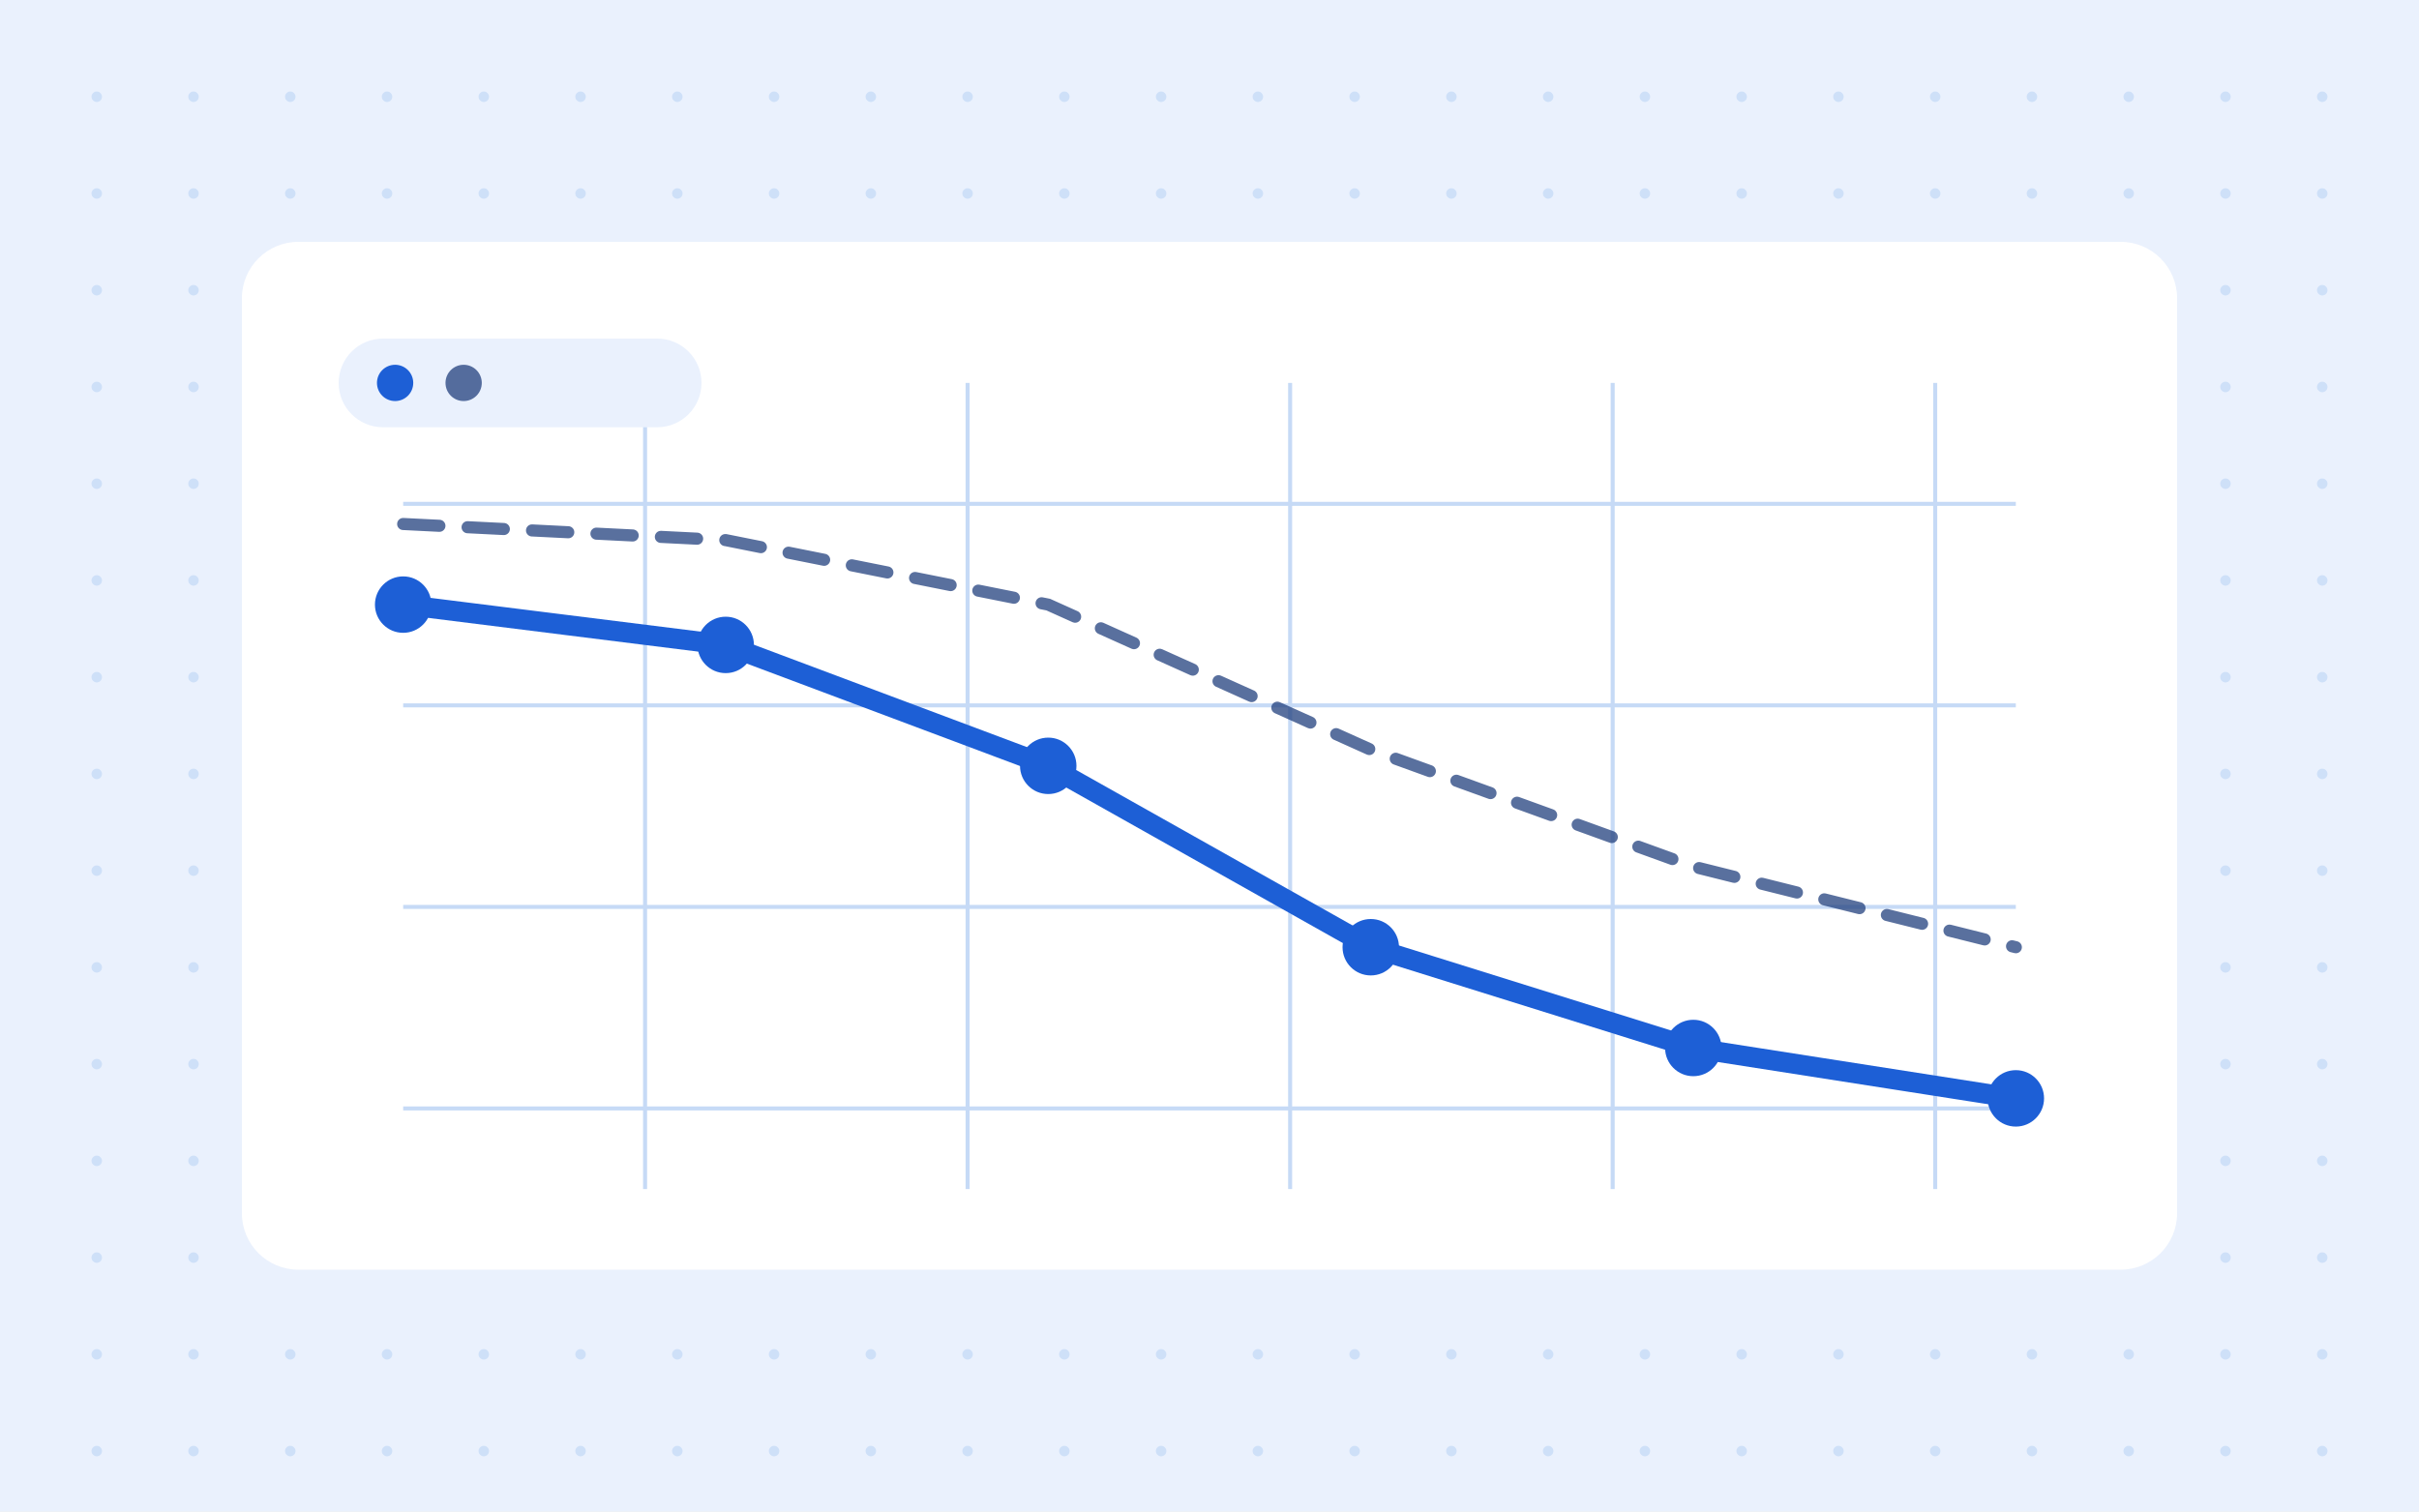
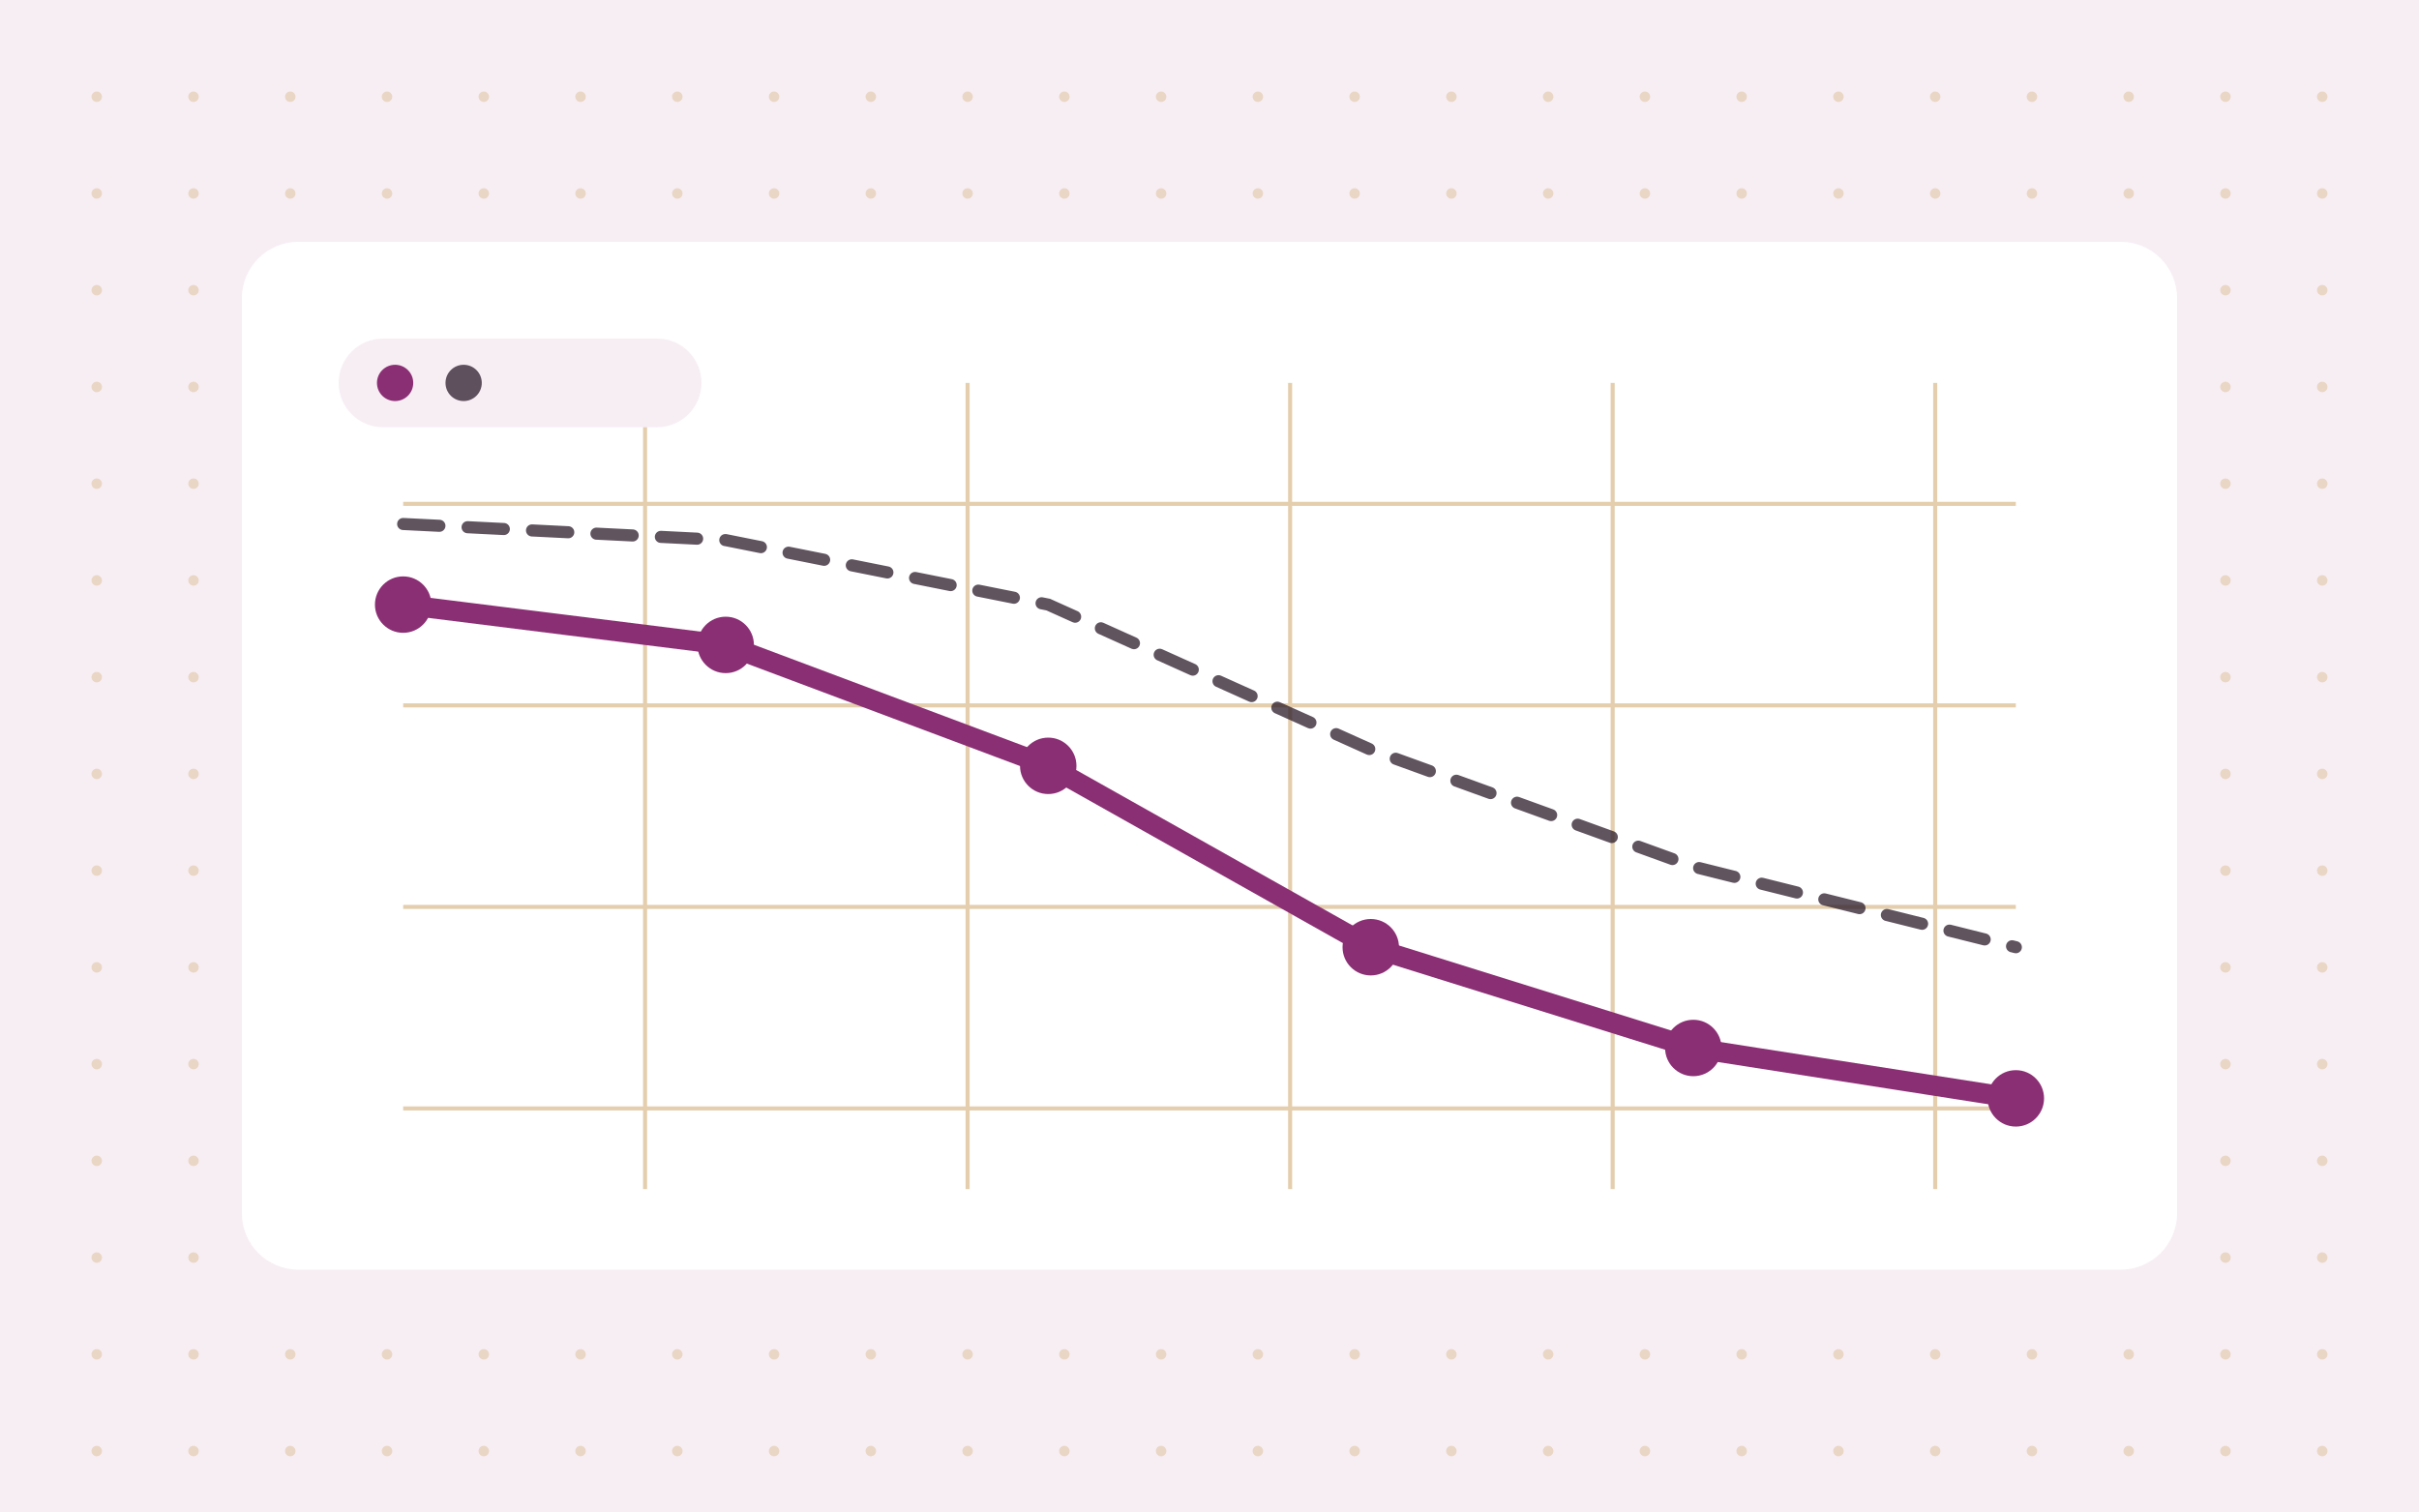
<svg xmlns="http://www.w3.org/2000/svg" viewBox="0 0 1200 750" width="1200" height="750" role="img" aria-label="Иллюстрация">
-   <rect width="1200" height="750" fill="#eaf1fd" />
-   <g fill="#aecbf2" opacity="0.45">
+   <rect width="1200" height="750" fill="#f7eef4" />
+   <g fill="#d8b98a" opacity="0.45">
    <circle cx="48" cy="48" r="2.6" />
    <circle cx="96" cy="48" r="2.6" />
    <circle cx="144" cy="48" r="2.6" />
    <circle cx="192" cy="48" r="2.6" />
    <circle cx="240" cy="48" r="2.6" />
    <circle cx="288" cy="48" r="2.6" />
    <circle cx="336" cy="48" r="2.6" />
    <circle cx="384" cy="48" r="2.6" />
    <circle cx="432" cy="48" r="2.6" />
    <circle cx="480" cy="48" r="2.6" />
    <circle cx="528" cy="48" r="2.6" />
    <circle cx="576" cy="48" r="2.6" />
    <circle cx="624" cy="48" r="2.6" />
    <circle cx="672" cy="48" r="2.6" />
    <circle cx="720" cy="48" r="2.6" />
    <circle cx="768" cy="48" r="2.6" />
    <circle cx="816" cy="48" r="2.6" />
    <circle cx="864" cy="48" r="2.6" />
    <circle cx="912" cy="48" r="2.6" />
    <circle cx="960" cy="48" r="2.6" />
    <circle cx="1008" cy="48" r="2.6" />
    <circle cx="1056" cy="48" r="2.6" />
    <circle cx="1104" cy="48" r="2.6" />
    <circle cx="1152" cy="48" r="2.6" />
    <circle cx="48" cy="96" r="2.6" />
    <circle cx="96" cy="96" r="2.6" />
    <circle cx="144" cy="96" r="2.6" />
    <circle cx="192" cy="96" r="2.6" />
    <circle cx="240" cy="96" r="2.6" />
    <circle cx="288" cy="96" r="2.6" />
    <circle cx="336" cy="96" r="2.6" />
    <circle cx="384" cy="96" r="2.6" />
    <circle cx="432" cy="96" r="2.6" />
    <circle cx="480" cy="96" r="2.6" />
    <circle cx="528" cy="96" r="2.6" />
    <circle cx="576" cy="96" r="2.6" />
    <circle cx="624" cy="96" r="2.6" />
    <circle cx="672" cy="96" r="2.6" />
    <circle cx="720" cy="96" r="2.6" />
    <circle cx="768" cy="96" r="2.6" />
    <circle cx="816" cy="96" r="2.6" />
    <circle cx="864" cy="96" r="2.6" />
    <circle cx="912" cy="96" r="2.6" />
    <circle cx="960" cy="96" r="2.6" />
    <circle cx="1008" cy="96" r="2.6" />
    <circle cx="1056" cy="96" r="2.6" />
    <circle cx="1104" cy="96" r="2.6" />
    <circle cx="1152" cy="96" r="2.6" />
    <circle cx="48" cy="144" r="2.6" />
    <circle cx="96" cy="144" r="2.6" />
    <circle cx="144" cy="144" r="2.6" />
    <circle cx="192" cy="144" r="2.6" />
    <circle cx="240" cy="144" r="2.6" />
    <circle cx="288" cy="144" r="2.6" />
    <circle cx="336" cy="144" r="2.6" />
    <circle cx="384" cy="144" r="2.6" />
    <circle cx="432" cy="144" r="2.6" />
    <circle cx="480" cy="144" r="2.6" />
    <circle cx="528" cy="144" r="2.6" />
    <circle cx="576" cy="144" r="2.6" />
    <circle cx="624" cy="144" r="2.6" />
    <circle cx="672" cy="144" r="2.6" />
    <circle cx="720" cy="144" r="2.6" />
    <circle cx="768" cy="144" r="2.6" />
    <circle cx="816" cy="144" r="2.6" />
    <circle cx="864" cy="144" r="2.6" />
    <circle cx="912" cy="144" r="2.6" />
    <circle cx="960" cy="144" r="2.6" />
    <circle cx="1008" cy="144" r="2.6" />
    <circle cx="1056" cy="144" r="2.6" />
    <circle cx="1104" cy="144" r="2.6" />
    <circle cx="1152" cy="144" r="2.6" />
    <circle cx="48" cy="192" r="2.6" />
    <circle cx="96" cy="192" r="2.6" />
    <circle cx="144" cy="192" r="2.6" />
    <circle cx="192" cy="192" r="2.6" />
    <circle cx="240" cy="192" r="2.6" />
    <circle cx="288" cy="192" r="2.6" />
    <circle cx="336" cy="192" r="2.6" />
    <circle cx="384" cy="192" r="2.6" />
    <circle cx="432" cy="192" r="2.6" />
    <circle cx="480" cy="192" r="2.6" />
    <circle cx="528" cy="192" r="2.6" />
    <circle cx="576" cy="192" r="2.6" />
    <circle cx="624" cy="192" r="2.6" />
    <circle cx="672" cy="192" r="2.6" />
    <circle cx="720" cy="192" r="2.6" />
    <circle cx="768" cy="192" r="2.6" />
    <circle cx="816" cy="192" r="2.6" />
    <circle cx="864" cy="192" r="2.6" />
    <circle cx="912" cy="192" r="2.6" />
    <circle cx="960" cy="192" r="2.6" />
    <circle cx="1008" cy="192" r="2.6" />
    <circle cx="1056" cy="192" r="2.6" />
    <circle cx="1104" cy="192" r="2.6" />
    <circle cx="1152" cy="192" r="2.6" />
    <circle cx="48" cy="240" r="2.6" />
    <circle cx="96" cy="240" r="2.6" />
    <circle cx="144" cy="240" r="2.6" />
    <circle cx="192" cy="240" r="2.6" />
    <circle cx="240" cy="240" r="2.6" />
    <circle cx="288" cy="240" r="2.6" />
    <circle cx="336" cy="240" r="2.6" />
    <circle cx="384" cy="240" r="2.6" />
    <circle cx="432" cy="240" r="2.6" />
    <circle cx="480" cy="240" r="2.6" />
    <circle cx="528" cy="240" r="2.6" />
    <circle cx="576" cy="240" r="2.6" />
    <circle cx="624" cy="240" r="2.6" />
    <circle cx="672" cy="240" r="2.6" />
    <circle cx="720" cy="240" r="2.6" />
    <circle cx="768" cy="240" r="2.6" />
    <circle cx="816" cy="240" r="2.6" />
    <circle cx="864" cy="240" r="2.6" />
    <circle cx="912" cy="240" r="2.6" />
    <circle cx="960" cy="240" r="2.6" />
    <circle cx="1008" cy="240" r="2.6" />
    <circle cx="1056" cy="240" r="2.6" />
    <circle cx="1104" cy="240" r="2.6" />
    <circle cx="1152" cy="240" r="2.6" />
    <circle cx="48" cy="288" r="2.6" />
    <circle cx="96" cy="288" r="2.6" />
    <circle cx="144" cy="288" r="2.6" />
    <circle cx="192" cy="288" r="2.6" />
    <circle cx="240" cy="288" r="2.6" />
    <circle cx="288" cy="288" r="2.6" />
    <circle cx="336" cy="288" r="2.6" />
    <circle cx="384" cy="288" r="2.6" />
    <circle cx="432" cy="288" r="2.6" />
    <circle cx="480" cy="288" r="2.6" />
    <circle cx="528" cy="288" r="2.6" />
    <circle cx="576" cy="288" r="2.6" />
    <circle cx="624" cy="288" r="2.6" />
    <circle cx="672" cy="288" r="2.6" />
    <circle cx="720" cy="288" r="2.6" />
    <circle cx="768" cy="288" r="2.6" />
    <circle cx="816" cy="288" r="2.6" />
    <circle cx="864" cy="288" r="2.6" />
    <circle cx="912" cy="288" r="2.6" />
    <circle cx="960" cy="288" r="2.6" />
    <circle cx="1008" cy="288" r="2.6" />
    <circle cx="1056" cy="288" r="2.6" />
    <circle cx="1104" cy="288" r="2.6" />
    <circle cx="1152" cy="288" r="2.6" />
    <circle cx="48" cy="336" r="2.6" />
    <circle cx="96" cy="336" r="2.6" />
    <circle cx="144" cy="336" r="2.6" />
    <circle cx="192" cy="336" r="2.6" />
    <circle cx="240" cy="336" r="2.6" />
    <circle cx="288" cy="336" r="2.6" />
    <circle cx="336" cy="336" r="2.6" />
    <circle cx="384" cy="336" r="2.6" />
    <circle cx="432" cy="336" r="2.6" />
    <circle cx="480" cy="336" r="2.6" />
    <circle cx="528" cy="336" r="2.6" />
    <circle cx="576" cy="336" r="2.6" />
    <circle cx="624" cy="336" r="2.6" />
    <circle cx="672" cy="336" r="2.6" />
    <circle cx="720" cy="336" r="2.6" />
    <circle cx="768" cy="336" r="2.6" />
    <circle cx="816" cy="336" r="2.6" />
    <circle cx="864" cy="336" r="2.6" />
    <circle cx="912" cy="336" r="2.6" />
    <circle cx="960" cy="336" r="2.6" />
    <circle cx="1008" cy="336" r="2.6" />
    <circle cx="1056" cy="336" r="2.6" />
    <circle cx="1104" cy="336" r="2.6" />
    <circle cx="1152" cy="336" r="2.6" />
    <circle cx="48" cy="384" r="2.6" />
    <circle cx="96" cy="384" r="2.6" />
    <circle cx="144" cy="384" r="2.6" />
    <circle cx="192" cy="384" r="2.6" />
    <circle cx="240" cy="384" r="2.6" />
    <circle cx="288" cy="384" r="2.6" />
    <circle cx="336" cy="384" r="2.6" />
    <circle cx="384" cy="384" r="2.6" />
    <circle cx="432" cy="384" r="2.6" />
    <circle cx="480" cy="384" r="2.6" />
    <circle cx="528" cy="384" r="2.6" />
    <circle cx="576" cy="384" r="2.6" />
    <circle cx="624" cy="384" r="2.6" />
    <circle cx="672" cy="384" r="2.6" />
    <circle cx="720" cy="384" r="2.6" />
    <circle cx="768" cy="384" r="2.6" />
    <circle cx="816" cy="384" r="2.6" />
    <circle cx="864" cy="384" r="2.6" />
    <circle cx="912" cy="384" r="2.6" />
    <circle cx="960" cy="384" r="2.6" />
    <circle cx="1008" cy="384" r="2.6" />
    <circle cx="1056" cy="384" r="2.6" />
    <circle cx="1104" cy="384" r="2.6" />
    <circle cx="1152" cy="384" r="2.6" />
    <circle cx="48" cy="432" r="2.6" />
    <circle cx="96" cy="432" r="2.6" />
    <circle cx="144" cy="432" r="2.6" />
    <circle cx="192" cy="432" r="2.6" />
    <circle cx="240" cy="432" r="2.6" />
    <circle cx="288" cy="432" r="2.6" />
    <circle cx="336" cy="432" r="2.6" />
    <circle cx="384" cy="432" r="2.6" />
    <circle cx="432" cy="432" r="2.6" />
    <circle cx="480" cy="432" r="2.6" />
    <circle cx="528" cy="432" r="2.6" />
    <circle cx="576" cy="432" r="2.6" />
    <circle cx="624" cy="432" r="2.6" />
    <circle cx="672" cy="432" r="2.6" />
    <circle cx="720" cy="432" r="2.6" />
    <circle cx="768" cy="432" r="2.6" />
    <circle cx="816" cy="432" r="2.6" />
    <circle cx="864" cy="432" r="2.6" />
    <circle cx="912" cy="432" r="2.6" />
    <circle cx="960" cy="432" r="2.6" />
    <circle cx="1008" cy="432" r="2.6" />
    <circle cx="1056" cy="432" r="2.6" />
    <circle cx="1104" cy="432" r="2.6" />
    <circle cx="1152" cy="432" r="2.6" />
    <circle cx="48" cy="480" r="2.6" />
    <circle cx="96" cy="480" r="2.6" />
    <circle cx="144" cy="480" r="2.6" />
    <circle cx="192" cy="480" r="2.6" />
    <circle cx="240" cy="480" r="2.6" />
    <circle cx="288" cy="480" r="2.6" />
    <circle cx="336" cy="480" r="2.6" />
    <circle cx="384" cy="480" r="2.6" />
    <circle cx="432" cy="480" r="2.6" />
    <circle cx="480" cy="480" r="2.6" />
    <circle cx="528" cy="480" r="2.6" />
    <circle cx="576" cy="480" r="2.6" />
    <circle cx="624" cy="480" r="2.6" />
    <circle cx="672" cy="480" r="2.6" />
    <circle cx="720" cy="480" r="2.6" />
    <circle cx="768" cy="480" r="2.6" />
    <circle cx="816" cy="480" r="2.6" />
    <circle cx="864" cy="480" r="2.6" />
    <circle cx="912" cy="480" r="2.6" />
    <circle cx="960" cy="480" r="2.6" />
    <circle cx="1008" cy="480" r="2.6" />
    <circle cx="1056" cy="480" r="2.6" />
    <circle cx="1104" cy="480" r="2.6" />
    <circle cx="1152" cy="480" r="2.6" />
    <circle cx="48" cy="528" r="2.6" />
    <circle cx="96" cy="528" r="2.6" />
    <circle cx="144" cy="528" r="2.6" />
    <circle cx="192" cy="528" r="2.6" />
    <circle cx="240" cy="528" r="2.6" />
    <circle cx="288" cy="528" r="2.6" />
    <circle cx="336" cy="528" r="2.6" />
    <circle cx="384" cy="528" r="2.6" />
    <circle cx="432" cy="528" r="2.6" />
    <circle cx="480" cy="528" r="2.6" />
    <circle cx="528" cy="528" r="2.6" />
    <circle cx="576" cy="528" r="2.6" />
    <circle cx="624" cy="528" r="2.6" />
    <circle cx="672" cy="528" r="2.6" />
    <circle cx="720" cy="528" r="2.6" />
    <circle cx="768" cy="528" r="2.6" />
    <circle cx="816" cy="528" r="2.6" />
    <circle cx="864" cy="528" r="2.6" />
    <circle cx="912" cy="528" r="2.6" />
    <circle cx="960" cy="528" r="2.6" />
    <circle cx="1008" cy="528" r="2.6" />
    <circle cx="1056" cy="528" r="2.6" />
    <circle cx="1104" cy="528" r="2.6" />
    <circle cx="1152" cy="528" r="2.6" />
    <circle cx="48" cy="576" r="2.6" />
    <circle cx="96" cy="576" r="2.6" />
    <circle cx="144" cy="576" r="2.6" />
    <circle cx="192" cy="576" r="2.6" />
    <circle cx="240" cy="576" r="2.6" />
    <circle cx="288" cy="576" r="2.6" />
    <circle cx="336" cy="576" r="2.6" />
    <circle cx="384" cy="576" r="2.6" />
    <circle cx="432" cy="576" r="2.6" />
    <circle cx="480" cy="576" r="2.6" />
    <circle cx="528" cy="576" r="2.6" />
    <circle cx="576" cy="576" r="2.6" />
    <circle cx="624" cy="576" r="2.6" />
    <circle cx="672" cy="576" r="2.6" />
    <circle cx="720" cy="576" r="2.6" />
    <circle cx="768" cy="576" r="2.6" />
    <circle cx="816" cy="576" r="2.6" />
    <circle cx="864" cy="576" r="2.6" />
    <circle cx="912" cy="576" r="2.6" />
    <circle cx="960" cy="576" r="2.6" />
    <circle cx="1008" cy="576" r="2.6" />
    <circle cx="1056" cy="576" r="2.6" />
    <circle cx="1104" cy="576" r="2.6" />
    <circle cx="1152" cy="576" r="2.6" />
    <circle cx="48" cy="624" r="2.6" />
    <circle cx="96" cy="624" r="2.6" />
    <circle cx="144" cy="624" r="2.6" />
    <circle cx="192" cy="624" r="2.6" />
    <circle cx="240" cy="624" r="2.6" />
    <circle cx="288" cy="624" r="2.6" />
    <circle cx="336" cy="624" r="2.6" />
    <circle cx="384" cy="624" r="2.6" />
    <circle cx="432" cy="624" r="2.6" />
    <circle cx="480" cy="624" r="2.6" />
    <circle cx="528" cy="624" r="2.6" />
    <circle cx="576" cy="624" r="2.6" />
    <circle cx="624" cy="624" r="2.6" />
    <circle cx="672" cy="624" r="2.6" />
    <circle cx="720" cy="624" r="2.6" />
    <circle cx="768" cy="624" r="2.6" />
    <circle cx="816" cy="624" r="2.6" />
    <circle cx="864" cy="624" r="2.6" />
    <circle cx="912" cy="624" r="2.6" />
    <circle cx="960" cy="624" r="2.6" />
    <circle cx="1008" cy="624" r="2.6" />
    <circle cx="1056" cy="624" r="2.6" />
    <circle cx="1104" cy="624" r="2.6" />
    <circle cx="1152" cy="624" r="2.6" />
    <circle cx="48" cy="672" r="2.6" />
    <circle cx="96" cy="672" r="2.6" />
    <circle cx="144" cy="672" r="2.6" />
    <circle cx="192" cy="672" r="2.6" />
    <circle cx="240" cy="672" r="2.6" />
    <circle cx="288" cy="672" r="2.6" />
    <circle cx="336" cy="672" r="2.6" />
    <circle cx="384" cy="672" r="2.6" />
    <circle cx="432" cy="672" r="2.6" />
    <circle cx="480" cy="672" r="2.6" />
    <circle cx="528" cy="672" r="2.6" />
    <circle cx="576" cy="672" r="2.6" />
    <circle cx="624" cy="672" r="2.6" />
    <circle cx="672" cy="672" r="2.6" />
    <circle cx="720" cy="672" r="2.6" />
    <circle cx="768" cy="672" r="2.6" />
    <circle cx="816" cy="672" r="2.6" />
    <circle cx="864" cy="672" r="2.6" />
    <circle cx="912" cy="672" r="2.6" />
    <circle cx="960" cy="672" r="2.6" />
    <circle cx="1008" cy="672" r="2.6" />
    <circle cx="1056" cy="672" r="2.6" />
    <circle cx="1104" cy="672" r="2.6" />
    <circle cx="1152" cy="672" r="2.6" />
    <circle cx="48" cy="720" r="2.6" />
    <circle cx="96" cy="720" r="2.6" />
    <circle cx="144" cy="720" r="2.6" />
    <circle cx="192" cy="720" r="2.6" />
    <circle cx="240" cy="720" r="2.6" />
    <circle cx="288" cy="720" r="2.6" />
    <circle cx="336" cy="720" r="2.6" />
    <circle cx="384" cy="720" r="2.6" />
    <circle cx="432" cy="720" r="2.6" />
    <circle cx="480" cy="720" r="2.6" />
    <circle cx="528" cy="720" r="2.6" />
    <circle cx="576" cy="720" r="2.6" />
    <circle cx="624" cy="720" r="2.6" />
    <circle cx="672" cy="720" r="2.6" />
    <circle cx="720" cy="720" r="2.6" />
    <circle cx="768" cy="720" r="2.6" />
    <circle cx="816" cy="720" r="2.6" />
    <circle cx="864" cy="720" r="2.6" />
    <circle cx="912" cy="720" r="2.6" />
    <circle cx="960" cy="720" r="2.6" />
    <circle cx="1008" cy="720" r="2.6" />
    <circle cx="1056" cy="720" r="2.6" />
    <circle cx="1104" cy="720" r="2.6" />
    <circle cx="1152" cy="720" r="2.6" />
  </g>
  <rect x="120" y="120" width="960" height="510" rx="28" fill="#ffffff" />
-   <g stroke="#aecbf2" stroke-width="2" opacity=".7">
+   <g stroke="#d8b98a" stroke-width="2" opacity=".7">
    <path d="M200 250h800M200 350h800M200 450h800M200 550h800" />
    <path d="M320 190v400M480 190v400M640 190v400M800 190v400M960 190v400" />
  </g>
-   <path d="M200 300 L360 320 L520 380 L680 470 L840 520 L1000 545" fill="none" stroke="#1d5fd6" stroke-width="10" stroke-linecap="round" stroke-linejoin="round" />
-   <g fill="#1d5fd6">
+   <path d="M200 300 L360 320 L520 380 L680 470 L840 520 L1000 545" fill="none" stroke="#8b2f74" stroke-width="10" stroke-linecap="round" stroke-linejoin="round" />
+   <g fill="#8b2f74">
    <circle cx="200" cy="300" r="14" />
    <circle cx="360" cy="320" r="14" />
    <circle cx="520" cy="380" r="14" />
    <circle cx="680" cy="470" r="14" />
    <circle cx="840" cy="520" r="14" />
    <circle cx="1000" cy="545" r="14" />
  </g>
-   <path d="M200 260 L360 268 L520 300 L680 372 L840 430 L1000 470" fill="none" stroke="#22407e" stroke-width="6" stroke-dasharray="18 14" stroke-linecap="round" opacity=".75" />
-   <rect x="168" y="168" width="180" height="44" rx="22" fill="#eaf1fd" />
-   <circle cx="196" cy="190" r="9" fill="#1d5fd6" />
-   <circle cx="230" cy="190" r="9" fill="#22407e" opacity=".75" />
+   <path d="M200 260 L360 268 L520 300 L680 372 L840 430 L1000 470" fill="none" stroke="#2b1b2a" stroke-width="6" stroke-dasharray="18 14" stroke-linecap="round" opacity=".75" />
+   <rect x="168" y="168" width="180" height="44" rx="22" fill="#f7eef4" />
+   <circle cx="196" cy="190" r="9" fill="#8b2f74" />
+   <circle cx="230" cy="190" r="9" fill="#2b1b2a" opacity=".75" />
</svg>
